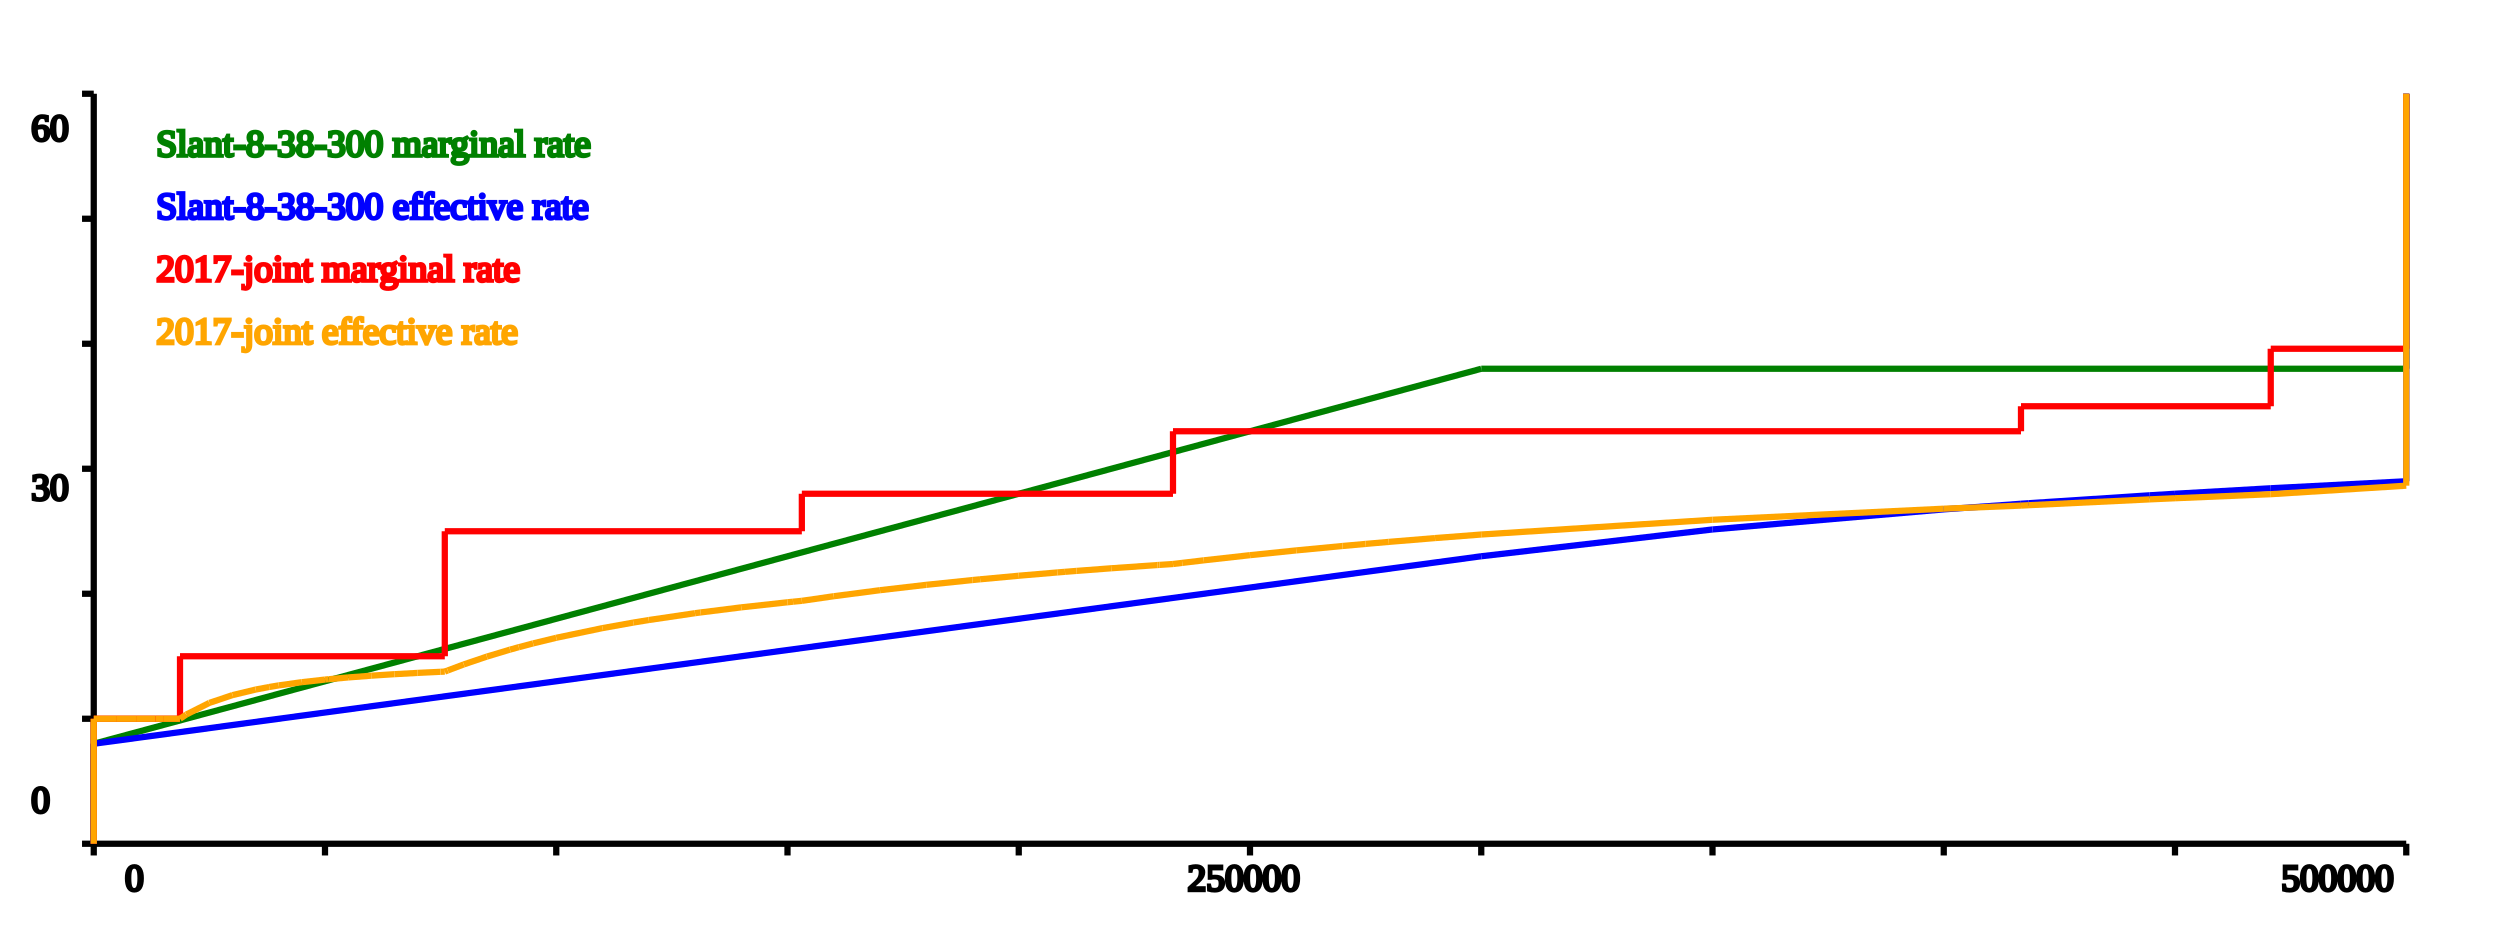
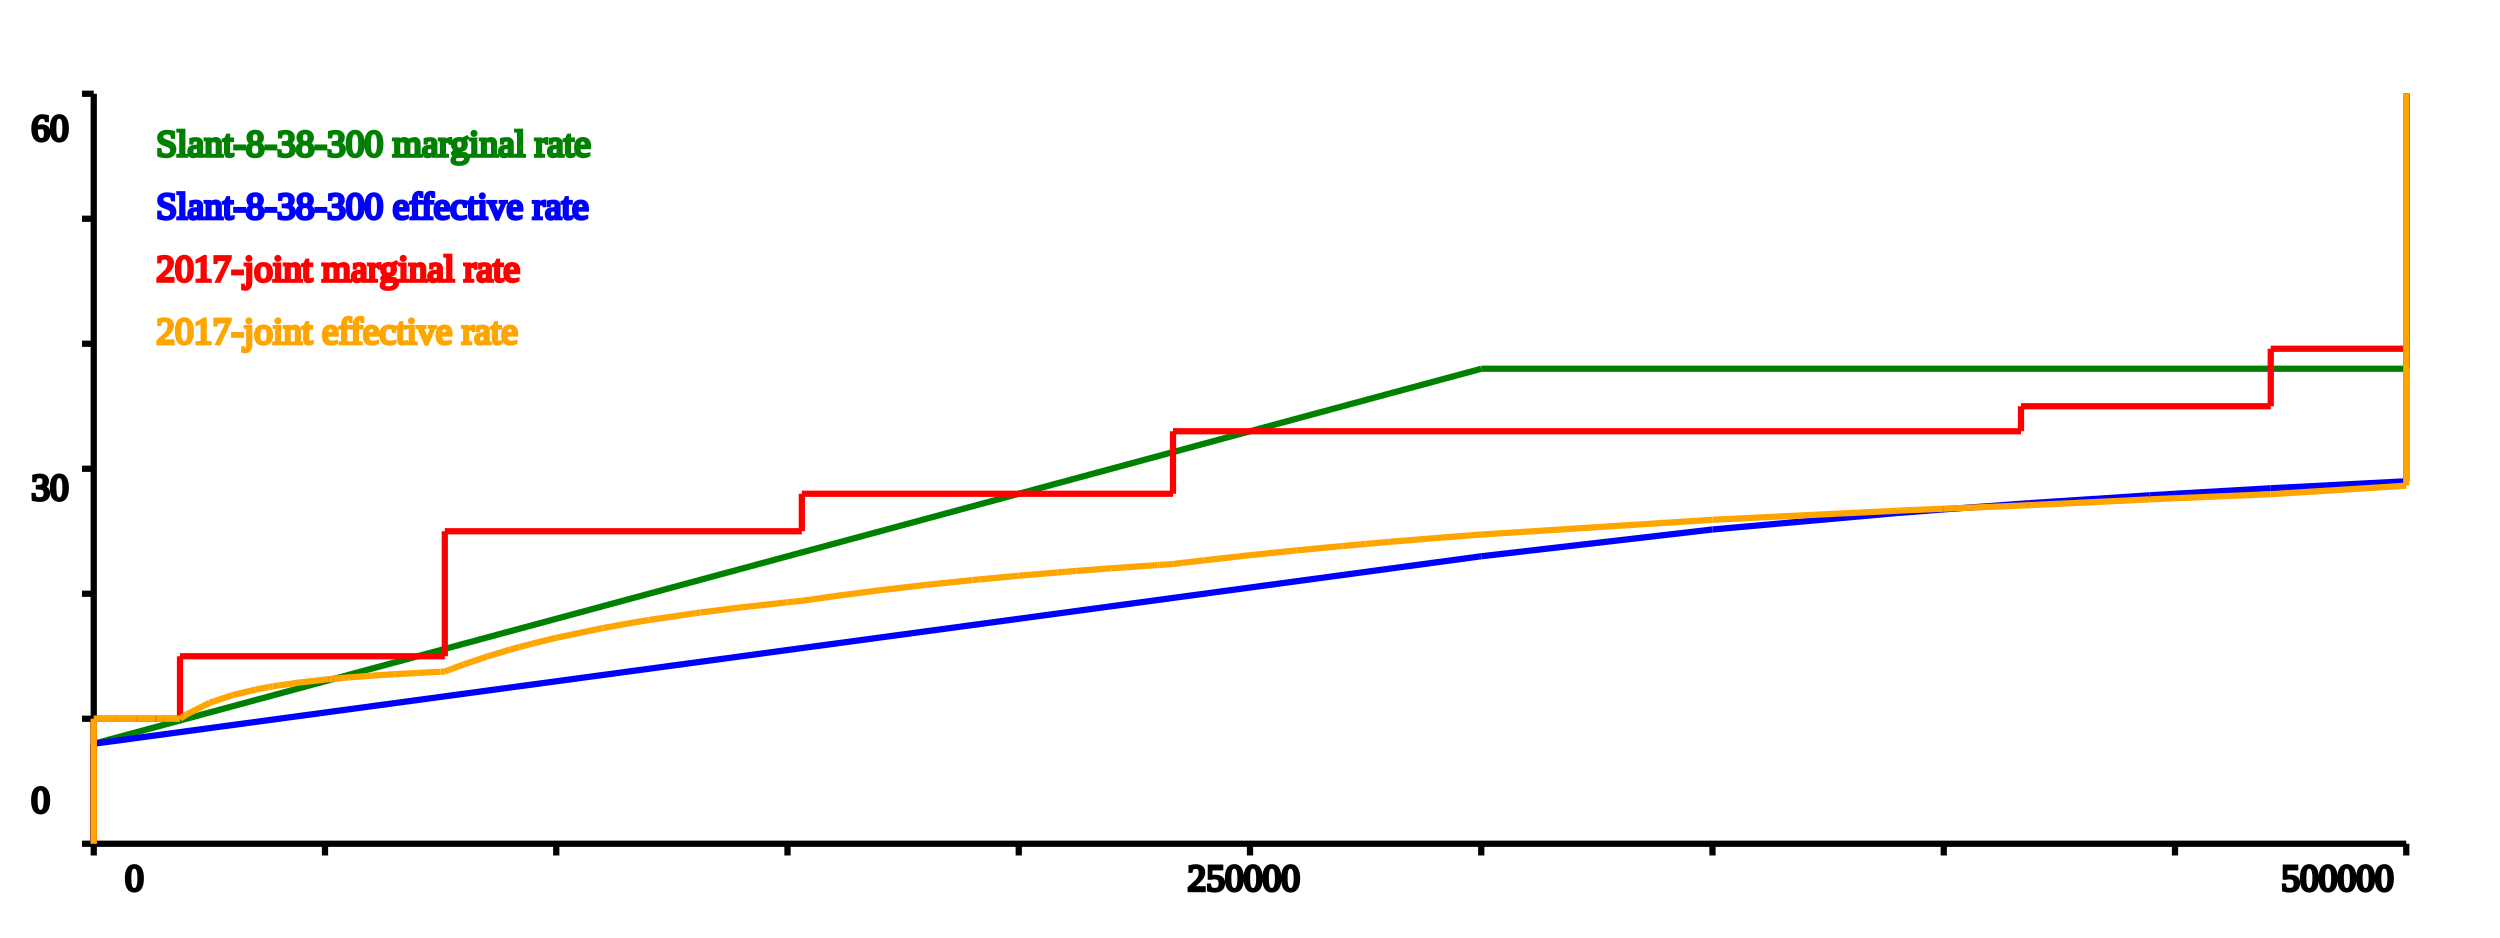
<svg xmlns="http://www.w3.org/2000/svg" height="300" width="800">
-   <g id="n3011415">
-     <g id="axis7021148" />
-     <g id="axisn6517644">
+   <g id="n0314369">
+     <g id="axis7818069" />
+     <g id="axisn9142797">
      <line style="stroke: black; stroke-width: 2" x1="30" x2="770" y1="270" y2="270" />
      <line style="stroke: black; stroke-width: 2" x1="30" x2="30" y1="30" y2="270" />
      <line style="stroke: black; stroke-width: 2" x1="30" x2="30" y1="270" y2="273.75" />
      <text transform="rotate(90,30,277.5)" x="30" y="277.5" />
      <text transform="rotate(90,29.99926,277.5)" x="29.999" y="277.5" />
      <line style="stroke: black; stroke-width: 2" x1="104" x2="104" y1="270" y2="273.75" />
      <text transform="rotate(90,104,277.5)" x="104" y="277.5" />
      <text transform="rotate(90,103.9993,277.5)" x="103.999" y="277.5" />
      <line style="stroke: black; stroke-width: 2" x1="178" x2="178" y1="270" y2="273.75" />
      <text transform="rotate(90,178,277.5)" x="178" y="277.5" />
      <text transform="rotate(90,177.9993,277.5)" x="177.999" y="277.5" />
      <line style="stroke: black; stroke-width: 2" x1="252" x2="252" y1="270" y2="273.75" />
      <text transform="rotate(90,252,277.5)" x="252" y="277.5" />
      <text transform="rotate(90,251.9993,277.5)" x="251.999" y="277.5" />
      <line style="stroke: black; stroke-width: 2" x1="326" x2="326" y1="270" y2="273.75" />
      <text transform="rotate(90,326,277.5)" x="326" y="277.5" />
      <text transform="rotate(90,325.9993,277.5)" x="325.999" y="277.5" />
      <line style="stroke: black; stroke-width: 2" x1="400" x2="400" y1="270" y2="273.75" />
      <text transform="rotate(90,400,277.5)" x="400" y="277.5" />
      <text transform="rotate(90,399.9993,277.5)" x="399.999" y="277.5" />
      <line style="stroke: black; stroke-width: 2" x1="474" x2="474" y1="270" y2="273.75" />
      <text transform="rotate(90,474,277.5)" x="474" y="277.5" />
      <text transform="rotate(90,473.9993,277.5)" x="473.999" y="277.5" />
      <line style="stroke: black; stroke-width: 2" x1="548" x2="548" y1="270" y2="273.75" />
      <text transform="rotate(90,548,277.5)" x="548" y="277.5" />
      <text transform="rotate(90,547.9993,277.5)" x="547.999" y="277.5" />
      <line style="stroke: black; stroke-width: 2" x1="622" x2="622" y1="270" y2="273.75" />
      <text transform="rotate(90,622,277.5)" x="622" y="277.5" />
      <text transform="rotate(90,621.9993,277.5)" x="621.999" y="277.5" />
      <line style="stroke: black; stroke-width: 2" x1="696" x2="696" y1="270" y2="273.75" />
      <text transform="rotate(90,696,277.5)" x="696" y="277.5" />
      <text transform="rotate(90,695.9993,277.5)" x="695.999" y="277.5" />
      <line style="stroke: black; stroke-width: 2" x1="770" x2="770" y1="270" y2="273.75" />
      <text transform="rotate(90,770,277.5)" x="770" y="277.5" />
      <text transform="rotate(90,769.9993,277.5)" x="769.999" y="277.5" />
      <line style="stroke: black; stroke-width: 2" x1="30" x2="26.25" y1="270" y2="270" />
      <text x="0" y="270" />
      <text x="29.999" y="270" />
      <line style="stroke: black; stroke-width: 2" x1="30" x2="26.25" y1="230" y2="230" />
      <text x="0" y="230" />
      <text x="30.014" y="230" />
      <line style="stroke: black; stroke-width: 2" x1="30" x2="26.25" y1="190" y2="190" />
      <text x="0" y="190" />
      <text x="30.029" y="190" />
      <line style="stroke: black; stroke-width: 2" x1="30" x2="26.25" y1="150" y2="150" />
      <text x="0" y="150" />
      <text x="30.044" y="150" />
      <line style="stroke: black; stroke-width: 2" x1="30" x2="26.25" y1="110" y2="110" />
      <text x="0" y="110" />
      <text x="30.058" y="110" />
      <line style="stroke: black; stroke-width: 2" x1="30" x2="26.25" y1="70" y2="70" />
      <text x="0" y="70" />
      <text x="30.073" y="70" />
      <line style="stroke: black; stroke-width: 2" x1="30" x2="26.25" y1="30" y2="30" />
      <text x="0" y="30" />
      <text x="30.088" y="30" />
    </g>
  </g>
  <text fill="black" stroke="black" x="40" y="285">0</text>
  <text fill="black" stroke="black" x="380" y="285">250000</text>
  <text fill="black" stroke="black" x="730" y="285">500000</text>
  <text fill="black" stroke="black" x="10" y="260">0</text>
  <text fill="black" stroke="black" x="10" y="160">30</text>
  <text fill="black" stroke="black" x="10" y="45">60</text>
-   <g id="n5223237">
-     <g id="line3267555" />
-     <g id="linen1155857">
+   <g id="n8953590">
+     <g id="line8126854" />
+     <g id="linen7291390">
      <line style="fill: green; stroke: green; stroke-width: 2" x1="30" x2="30" y1="270" y2="238" />
      <line style="fill: green; stroke: green; stroke-width: 2" x1="30" x2="474" y1="238" y2="118" />
      <line style="fill: green; stroke: green; stroke-width: 2" x1="474" x2="770" y1="118" y2="118" />
      <line style="fill: green; stroke: green; stroke-width: 2" x1="770" x2="770" y1="118" y2="30" />
    </g>
  </g>
  <text fill="green" stroke="green" x="50" y="50">Slant-8-38-300 marginal rate</text>
-   <g id="n5028342">
-     <g id="line6798346" />
-     <g id="linen8787053">
+   <g id="n5281625">
+     <g id="line4271748" />
+     <g id="linen3984480">
      <line style="fill: blue; stroke: blue; stroke-width: 2" x1="30" x2="30" y1="270" y2="238" />
      <line style="fill: blue; stroke: blue; stroke-width: 2" x1="30" x2="474" y1="238" y2="178" />
      <line style="fill: blue; stroke: blue; stroke-width: 2" x1="474" x2="548" y1="178" y2="169.429" />
-       <line style="fill: blue; stroke: blue; stroke-width: 2" x1="548" x2="622" y1="169.429" y2="163" />
+       <line style="fill: blue; stroke: blue; stroke-width: 2" x1="548" x2="607.2" y1="169.429" y2="164.154" />
+       <line style="fill: blue; stroke: blue; stroke-width: 2" x1="607.2" x2="622" y1="164.154" y2="163" />
      <line style="fill: blue; stroke: blue; stroke-width: 2" x1="622" x2="646.716" y1="163" y2="161.197" />
      <line style="fill: blue; stroke: blue; stroke-width: 2" x1="646.716" x2="649.232" y1="161.197" y2="161.021" />
      <line style="fill: blue; stroke: blue; stroke-width: 2" x1="649.232" x2="687.934" y1="161.021" y2="158.49" />
      <line style="fill: blue; stroke: blue; stroke-width: 2" x1="687.934" x2="696" y1="158.49" y2="158" />
      <line style="fill: blue; stroke: blue; stroke-width: 2" x1="696" x2="726.636" y1="158" y2="156.241" />
      <line style="fill: blue; stroke: blue; stroke-width: 2" x1="726.636" x2="770" y1="156.241" y2="154" />
      <line style="fill: blue; stroke: blue; stroke-width: 2" x1="770" x2="770" y1="154" y2="30" />
    </g>
  </g>
  <text fill="blue" stroke="blue" x="50" y="70">Slant-8-38-300 effective rate</text>
-   <g id="n9363844">
-     <g id="line4905693" />
-     <g id="linen2274353">
+   <g id="n0557323">
+     <g id="line9180276" />
+     <g id="linen9522818">
      <line style="fill: red; stroke: red; stroke-width: 2" x1="30" x2="30" y1="270" y2="230" />
      <line style="fill: red; stroke: red; stroke-width: 2" x1="30" x2="57.602" y1="230" y2="230" />
      <line style="fill: red; stroke: red; stroke-width: 2" x1="57.602" x2="57.602" y1="230" y2="210" />
      <line style="fill: red; stroke: red; stroke-width: 2" x1="57.602" x2="142.332" y1="210" y2="210" />
      <line style="fill: red; stroke: red; stroke-width: 2" x1="142.332" x2="142.332" y1="210" y2="170" />
      <line style="fill: red; stroke: red; stroke-width: 2" x1="142.332" x2="256.588" y1="170" y2="170" />
      <line style="fill: red; stroke: red; stroke-width: 2" x1="256.588" x2="256.588" y1="170" y2="158" />
      <line style="fill: red; stroke: red; stroke-width: 2" x1="256.588" x2="375.358" y1="158" y2="158" />
      <line style="fill: red; stroke: red; stroke-width: 2" x1="375.358" x2="375.358" y1="158" y2="138" />
      <line style="fill: red; stroke: red; stroke-width: 2" x1="375.358" x2="646.716" y1="138" y2="138" />
      <line style="fill: red; stroke: red; stroke-width: 2" x1="646.716" x2="646.716" y1="138" y2="130" />
      <line style="fill: red; stroke: red; stroke-width: 2" x1="646.716" x2="726.636" y1="130" y2="130" />
      <line style="fill: red; stroke: red; stroke-width: 2" x1="726.636" x2="726.636" y1="130" y2="111.6" />
      <line style="fill: red; stroke: red; stroke-width: 2" x1="726.636" x2="770" y1="111.6" y2="111.6" />
      <line style="fill: red; stroke: red; stroke-width: 2" x1="770" x2="770" y1="111.6" y2="30" />
    </g>
  </g>
  <text fill="red" stroke="red" x="50" y="90">2017-joint marginal rate</text>
-   <g id="n6914377">
-     <g id="line4037884" />
-     <g id="linen4935635">
+   <g id="n6010503">
+     <g id="line2068740" />
+     <g id="linen5526899">
      <line style="fill: orange; stroke: orange; stroke-width: 2" x1="30" x2="30" y1="270" y2="230" />
      <line style="fill: orange; stroke: orange; stroke-width: 2" x1="30" x2="37.4" y1="230" y2="230" />
      <line style="fill: orange; stroke: orange; stroke-width: 2" x1="37.4" x2="43.801" y1="230" y2="230" />
-       <line style="fill: orange; stroke: orange; stroke-width: 2" x1="43.801" x2="44.8" y1="230" y2="230" />
+       <line style="fill: orange; stroke: orange; stroke-width: 2" x1="43.801" x2="44.097" y1="230" y2="230" />
+       <line style="fill: orange; stroke: orange; stroke-width: 2" x1="44.097" x2="44.8" y1="230" y2="230" />
      <line style="fill: orange; stroke: orange; stroke-width: 2" x1="44.8" x2="49.758" y1="230" y2="230" />
-       <line style="fill: orange; stroke: orange; stroke-width: 2" x1="49.758" x2="52.2" y1="230" y2="230" />
+       <line style="fill: orange; stroke: orange; stroke-width: 2" x1="49.758" x2="50.128" y1="230" y2="230" />
+       <line style="fill: orange; stroke: orange; stroke-width: 2" x1="50.128" x2="52.2" y1="230" y2="230" />
      <line style="fill: orange; stroke: orange; stroke-width: 2" x1="52.2" x2="57.306" y1="230" y2="230" />
      <line style="fill: orange; stroke: orange; stroke-width: 2" x1="57.306" x2="57.602" y1="230" y2="230" />
-       <line style="fill: orange; stroke: orange; stroke-width: 2" x1="57.602" x2="59.6" y1="230" y2="228.65" />
+       <line style="fill: orange; stroke: orange; stroke-width: 2" x1="57.602" x2="58.194" y1="230" y2="229.58" />
+       <line style="fill: orange; stroke: orange; stroke-width: 2" x1="58.194" x2="59.6" y1="229.58" y2="228.65" />
      <line style="fill: orange; stroke: orange; stroke-width: 2" x1="59.6" x2="67" y1="228.65" y2="224.92" />
      <line style="fill: orange; stroke: orange; stroke-width: 2" x1="67" x2="74.4" y1="224.92" y2="222.433" />
      <line style="fill: orange; stroke: orange; stroke-width: 2" x1="74.4" x2="81.8" y1="222.433" y2="220.657" />
      <line style="fill: orange; stroke: orange; stroke-width: 2" x1="81.8" x2="86.166" y1="220.657" y2="219.829" />
-       <line style="fill: orange; stroke: orange; stroke-width: 2" x1="86.166" x2="89.2" y1="219.829" y2="219.325" />
+       <line style="fill: orange; stroke: orange; stroke-width: 2" x1="86.166" x2="87.276" y1="219.829" y2="219.638" />
+       <line style="fill: orange; stroke: orange; stroke-width: 2" x1="87.276" x2="89.2" y1="219.638" y2="219.325" />
      <line style="fill: orange; stroke: orange; stroke-width: 2" x1="89.2" x2="96.6" y1="219.325" y2="218.289" />
      <line style="fill: orange; stroke: orange; stroke-width: 2" x1="96.6" x2="104" y1="218.289" y2="217.46" />
      <line style="fill: orange; stroke: orange; stroke-width: 2" x1="104" x2="105.184" y1="217.46" y2="217.343" />
-       <line style="fill: orange; stroke: orange; stroke-width: 2" x1="105.184" x2="111.4" y1="217.343" y2="216.782" />
+       <line style="fill: orange; stroke: orange; stroke-width: 2" x1="105.184" x2="106.664" y1="217.343" y2="217.201" />
+       <line style="fill: orange; stroke: orange; stroke-width: 2" x1="106.664" x2="111.4" y1="217.201" y2="216.782" />
      <line style="fill: orange; stroke: orange; stroke-width: 2" x1="111.4" x2="118.8" y1="216.782" y2="216.217" />
      <line style="fill: orange; stroke: orange; stroke-width: 2" x1="118.8" x2="126.2" y1="216.217" y2="215.738" />
      <line style="fill: orange; stroke: orange; stroke-width: 2" x1="126.2" x2="133.6" y1="215.738" y2="215.329" />
      <line style="fill: orange; stroke: orange; stroke-width: 2" x1="133.6" x2="140.852" y1="215.329" y2="214.98" />
      <line style="fill: orange; stroke: orange; stroke-width: 2" x1="140.852" x2="141" y1="214.98" y2="214.973" />
      <line style="fill: orange; stroke: orange; stroke-width: 2" x1="141" x2="142.332" y1="214.973" y2="214.914" />
      <line style="fill: orange; stroke: orange; stroke-width: 2" x1="142.332" x2="143.294" y1="214.914" y2="214.533" />
-       <line style="fill: orange; stroke: orange; stroke-width: 2" x1="143.294" x2="148.4" y1="214.533" y2="212.613" />
+       <line style="fill: orange; stroke: orange; stroke-width: 2" x1="143.294" x2="144.552" y1="214.533" y2="214.044" />
+       <line style="fill: orange; stroke: orange; stroke-width: 2" x1="144.552" x2="148.4" y1="214.044" y2="212.613" />
      <line style="fill: orange; stroke: orange; stroke-width: 2" x1="148.4" x2="155.8" y1="212.613" y2="210.106" />
      <line style="fill: orange; stroke: orange; stroke-width: 2" x1="155.8" x2="163.2" y1="210.106" y2="207.878" />
      <line style="fill: orange; stroke: orange; stroke-width: 2" x1="163.2" x2="166.012" y1="207.878" y2="207.095" />
      <line style="fill: orange; stroke: orange; stroke-width: 2" x1="166.012" x2="170.6" y1="207.095" y2="205.884" />
      <line style="fill: orange; stroke: orange; stroke-width: 2" x1="170.6" x2="178" y1="205.884" y2="204.09" />
      <line style="fill: orange; stroke: orange; stroke-width: 2" x1="178" x2="192.8" y1="204.09" y2="200.991" />
      <line style="fill: orange; stroke: orange; stroke-width: 2" x1="192.8" x2="202.679" y1="200.991" y2="199.218" />
      <line style="fill: orange; stroke: orange; stroke-width: 2" x1="202.679" x2="207.6" y1="199.218" y2="198.408" />
      <line style="fill: orange; stroke: orange; stroke-width: 2" x1="207.6" x2="222.4" y1="198.408" y2="196.223" />
      <line style="fill: orange; stroke: orange; stroke-width: 2" x1="222.4" x2="224.176" y1="196.223" y2="195.983" />
      <line style="fill: orange; stroke: orange; stroke-width: 2" x1="224.176" x2="237.2" y1="195.983" y2="194.35" />
      <line style="fill: orange; stroke: orange; stroke-width: 2" x1="237.2" x2="252" y1="194.35" y2="192.727" />
      <line style="fill: orange; stroke: orange; stroke-width: 2" x1="252" x2="253.776" y1="192.727" y2="192.546" />
      <line style="fill: orange; stroke: orange; stroke-width: 2" x1="253.776" x2="256.588" y1="192.546" y2="192.266" />
      <line style="fill: orange; stroke: orange; stroke-width: 2" x1="256.588" x2="266.8" y1="192.266" y2="190.789" />
      <line style="fill: orange; stroke: orange; stroke-width: 2" x1="266.8" x2="281.6" y1="190.789" y2="188.86" />
      <line style="fill: orange; stroke: orange; stroke-width: 2" x1="281.6" x2="296.4" y1="188.86" y2="187.146" />
      <line style="fill: orange; stroke: orange; stroke-width: 2" x1="296.4" x2="311.2" y1="187.146" y2="185.612" />
      <line style="fill: orange; stroke: orange; stroke-width: 2" x1="311.2" x2="313.642" y1="185.612" y2="185.374" />
      <line style="fill: orange; stroke: orange; stroke-width: 2" x1="313.642" x2="326" y1="185.374" y2="184.231" />
      <line style="fill: orange; stroke: orange; stroke-width: 2" x1="326" x2="338.358" y1="184.231" y2="183.18" />
      <line style="fill: orange; stroke: orange; stroke-width: 2" x1="338.358" x2="340.8" y1="183.18" y2="182.982" />
      <line style="fill: orange; stroke: orange; stroke-width: 2" x1="340.8" x2="344.5" y1="182.982" y2="182.688" />
      <line style="fill: orange; stroke: orange; stroke-width: 2" x1="344.5" x2="355.6" y1="182.688" y2="181.846" />
      <line style="fill: orange; stroke: orange; stroke-width: 2" x1="355.6" x2="370.4" y1="181.846" y2="180.81" />
      <line style="fill: orange; stroke: orange; stroke-width: 2" x1="370.4" x2="371.066" y1="180.81" y2="180.765" />
      <line style="fill: orange; stroke: orange; stroke-width: 2" x1="371.066" x2="375.358" y1="180.765" y2="180.482" />
      <line style="fill: orange; stroke: orange; stroke-width: 2" x1="375.358" x2="378.318" y1="180.482" y2="180.121" />
      <line style="fill: orange; stroke: orange; stroke-width: 2" x1="378.318" x2="385.2" y1="180.121" y2="179.305" />
      <line style="fill: orange; stroke: orange; stroke-width: 2" x1="385.2" x2="400" y1="179.305" y2="177.653" />
      <line style="fill: orange; stroke: orange; stroke-width: 2" x1="400" x2="414.8" y1="177.653" y2="176.128" />
      <line style="fill: orange; stroke: orange; stroke-width: 2" x1="414.8" x2="429.6" y1="176.128" y2="174.716" />
      <line style="fill: orange; stroke: orange; stroke-width: 2" x1="429.6" x2="437" y1="174.716" y2="174.048" />
      <line style="fill: orange; stroke: orange; stroke-width: 2" x1="437" x2="444.4" y1="174.048" y2="173.404" />
      <line style="fill: orange; stroke: orange; stroke-width: 2" x1="444.4" x2="459.2" y1="173.404" y2="172.183" />
      <line style="fill: orange; stroke: orange; stroke-width: 2" x1="459.2" x2="474" y1="172.183" y2="171.044" />
      <line style="fill: orange; stroke: orange; stroke-width: 2" x1="474" x2="548" y1="171.044" y2="166.323" />
-       <line style="fill: orange; stroke: orange; stroke-width: 2" x1="548" x2="622" y1="166.323" y2="162.783" />
+       <line style="fill: orange; stroke: orange; stroke-width: 2" x1="548" x2="607.2" y1="166.323" y2="163.418" />
+       <line style="fill: orange; stroke: orange; stroke-width: 2" x1="607.2" x2="622" y1="163.418" y2="162.783" />
      <line style="fill: orange; stroke: orange; stroke-width: 2" x1="622" x2="646.716" y1="162.783" y2="161.79" />
      <line style="fill: orange; stroke: orange; stroke-width: 2" x1="646.716" x2="649.232" y1="161.79" y2="161.661" />
      <line style="fill: orange; stroke: orange; stroke-width: 2" x1="649.232" x2="687.934" y1="161.661" y2="159.798" />
      <line style="fill: orange; stroke: orange; stroke-width: 2" x1="687.934" x2="696" y1="159.798" y2="159.437" />
      <line style="fill: orange; stroke: orange; stroke-width: 2" x1="696" x2="726.636" y1="159.437" y2="158.143" />
      <line style="fill: orange; stroke: orange; stroke-width: 2" x1="726.636" x2="770" y1="158.143" y2="155.415" />
      <line style="fill: orange; stroke: orange; stroke-width: 2" x1="770" x2="770" y1="155.415" y2="30" />
    </g>
  </g>
  <text fill="orange" stroke="orange" x="50" y="110">2017-joint effective rate</text>
</svg>
